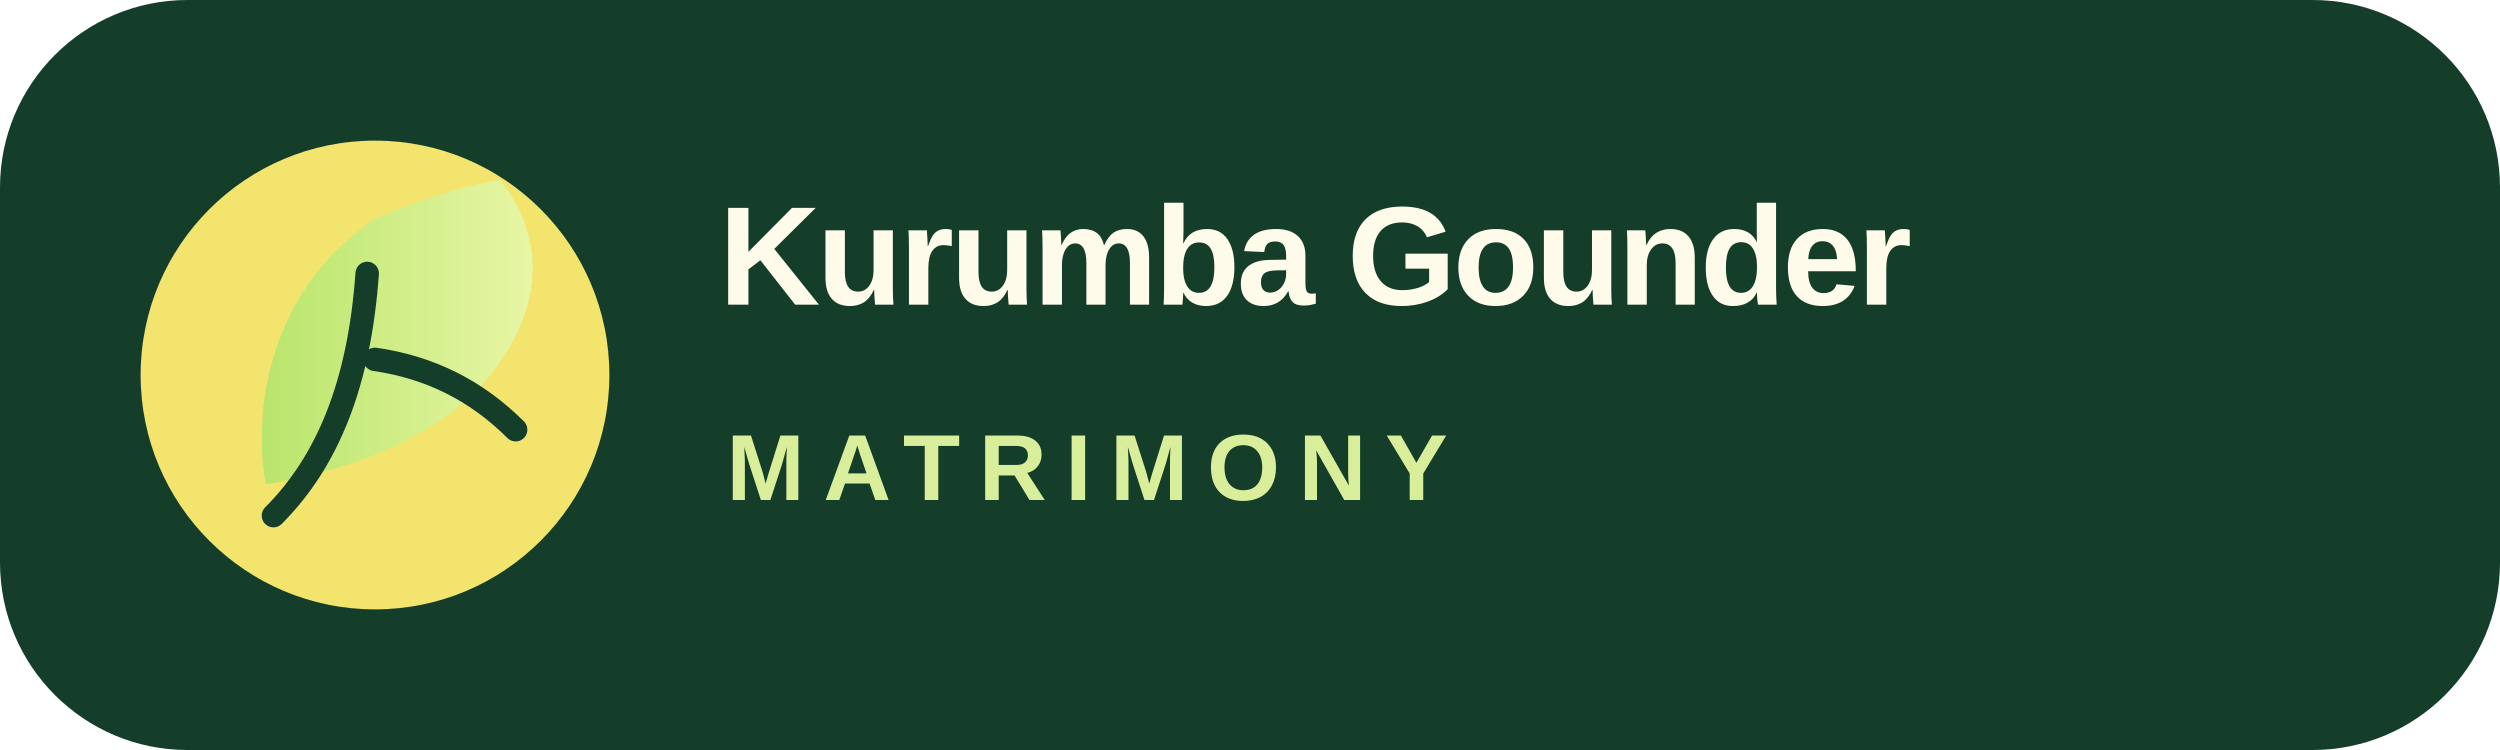
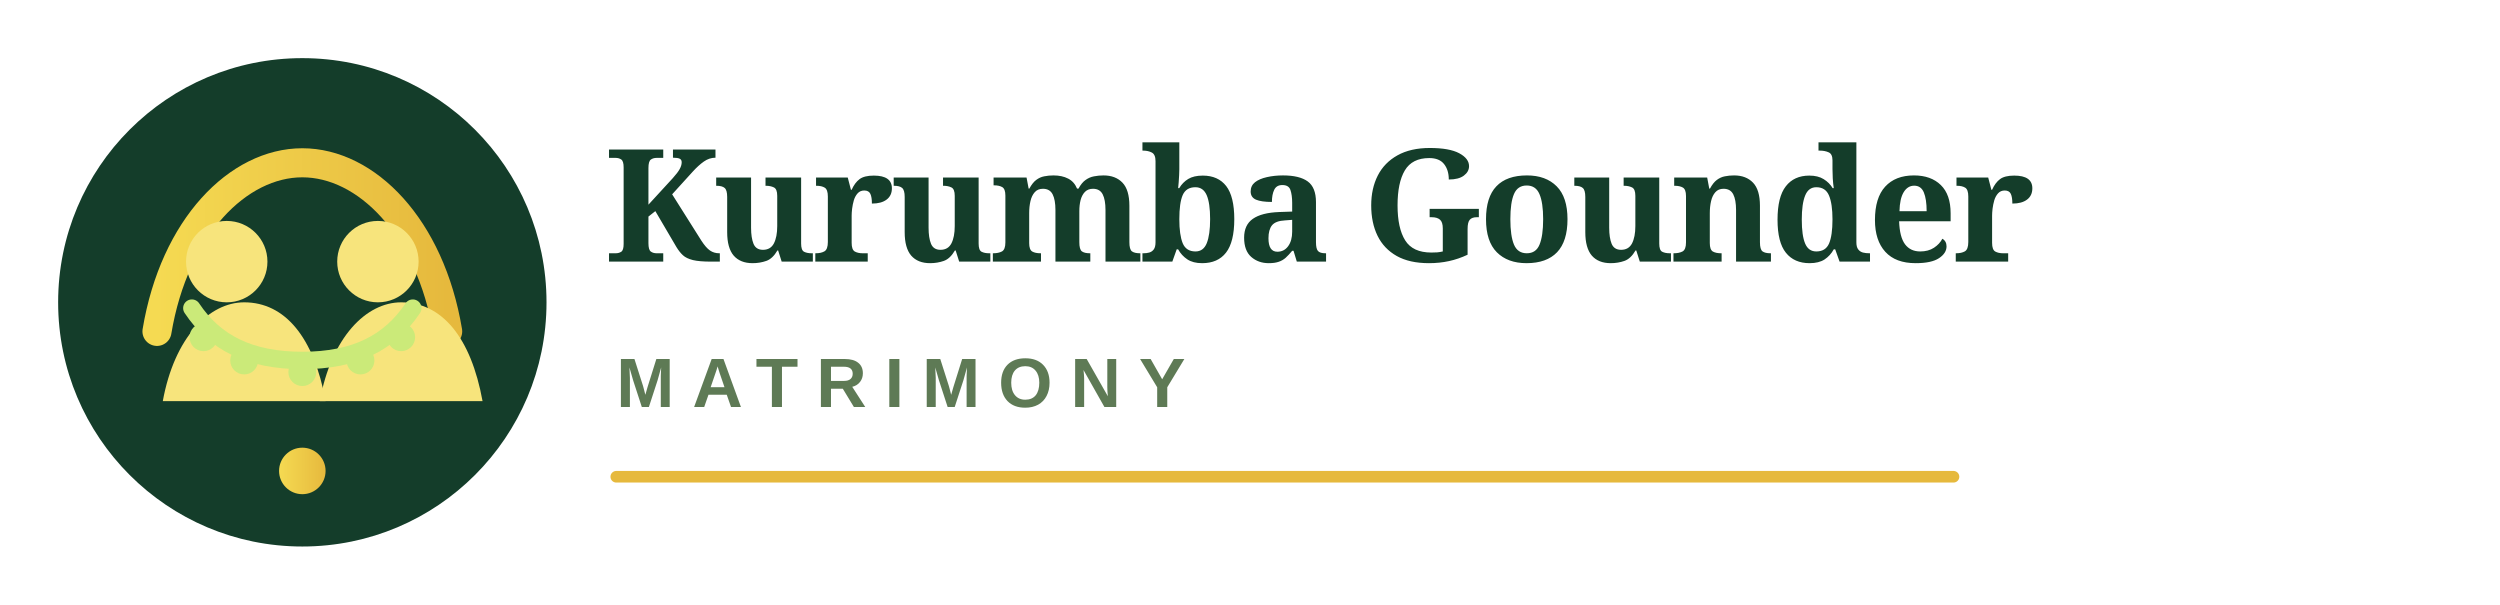
- <svg xmlns="http://www.w3.org/2000/svg" viewBox="0 0 320 96" role="img" aria-labelledby="title desc">
+ <svg xmlns="http://www.w3.org/2000/svg" viewBox="0 0 430 104" role="img" aria-labelledby="title desc">
  <defs>
-     <linearGradient id="leaf" x1="0" x2="1">
-       <stop stop-color="#B8E56B" />
-       <stop offset="1" stop-color="#E8F6A5" />
+     <linearGradient id="gold" x1="0" x2="1">
+       <stop stop-color="#F5DA52" />
+       <stop offset="1" stop-color="#E6B93D" />
    </linearGradient>
  </defs>
-   <rect width="320" height="96" rx="24" fill="#143D2A" />
-   <circle cx="48" cy="48" r="30" fill="#F3E46E" />
-   <path d="M48 28c-12 8-16 22-14 34 12-2 26-7 32-19 4-8 2-15-2-20-6 1-11 3-16 5Z" fill="url(#leaf)" />
-   <path d="M47 35c-1 14-5 24-12 31M48 46c7 1 13 4 18 9" fill="none" stroke="#143D2A" stroke-linecap="round" stroke-width="3" />
-   <text x="92" y="39" fill="#FFFBEA" font-family="Arial, sans-serif" font-size="18" font-weight="700" letter-spacing="-.45">Kurumba Gounder</text>
-   <text x="93" y="64" fill="#D8EE9B" font-family="Arial, sans-serif" font-size="12" font-weight="700" letter-spacing="2.4">MATRIMONY</text>
+   <g transform="translate(8 8)">
+     <circle cx="44" cy="44" r="42" fill="#143D2A" />
+     <path d="M19 49c3-18 14-29 25-29 11 0 22 11 25 29" fill="none" stroke="url(#gold)" stroke-linecap="round" stroke-width="5" />
+     <circle cx="31" cy="37" r="7" fill="#F7E47C" />
+     <path d="M20 61c2-11 8-17 14-17 7 0 12 6 14 17" fill="#F7E47C" />
+     <circle cx="57" cy="37" r="7" fill="#F7E47C" />
+     <path d="M47 61c2-11 8-17 14-17 7 0 12 6 14 17" fill="#F7E47C" />
+     <path d="M25 45c4 6 10 9 19 9s15-3 19-9" fill="none" stroke="#CBEA79" stroke-linecap="round" stroke-width="3" />
+     <circle cx="27" cy="50" r="2.4" fill="#CBEA79" />
+     <circle cx="34" cy="54" r="2.4" fill="#CBEA79" />
+     <circle cx="44" cy="56" r="2.4" fill="#CBEA79" />
+     <circle cx="54" cy="54" r="2.4" fill="#CBEA79" />
+     <circle cx="61" cy="50" r="2.4" fill="#CBEA79" />
+     <path d="M44 58v13" stroke="url(#gold)" stroke-linecap="round" stroke-width="3" />
+     <circle cx="44" cy="73" r="4" fill="url(#gold)" />
+   </g>
+   <text x="104" y="45" fill="#143D2A" font-family="Georgia, serif" font-size="27" font-weight="700" letter-spacing="-.8">Kurumba Gounder</text>
+   <text x="106" y="70" fill="#5E7A55" font-family="Arial, sans-serif" font-size="12" font-weight="700" letter-spacing="3.1">MATRIMONY</text>
+   <path d="M106 82h230" stroke="#E6B93D" stroke-linecap="round" stroke-width="2" />
</svg>
